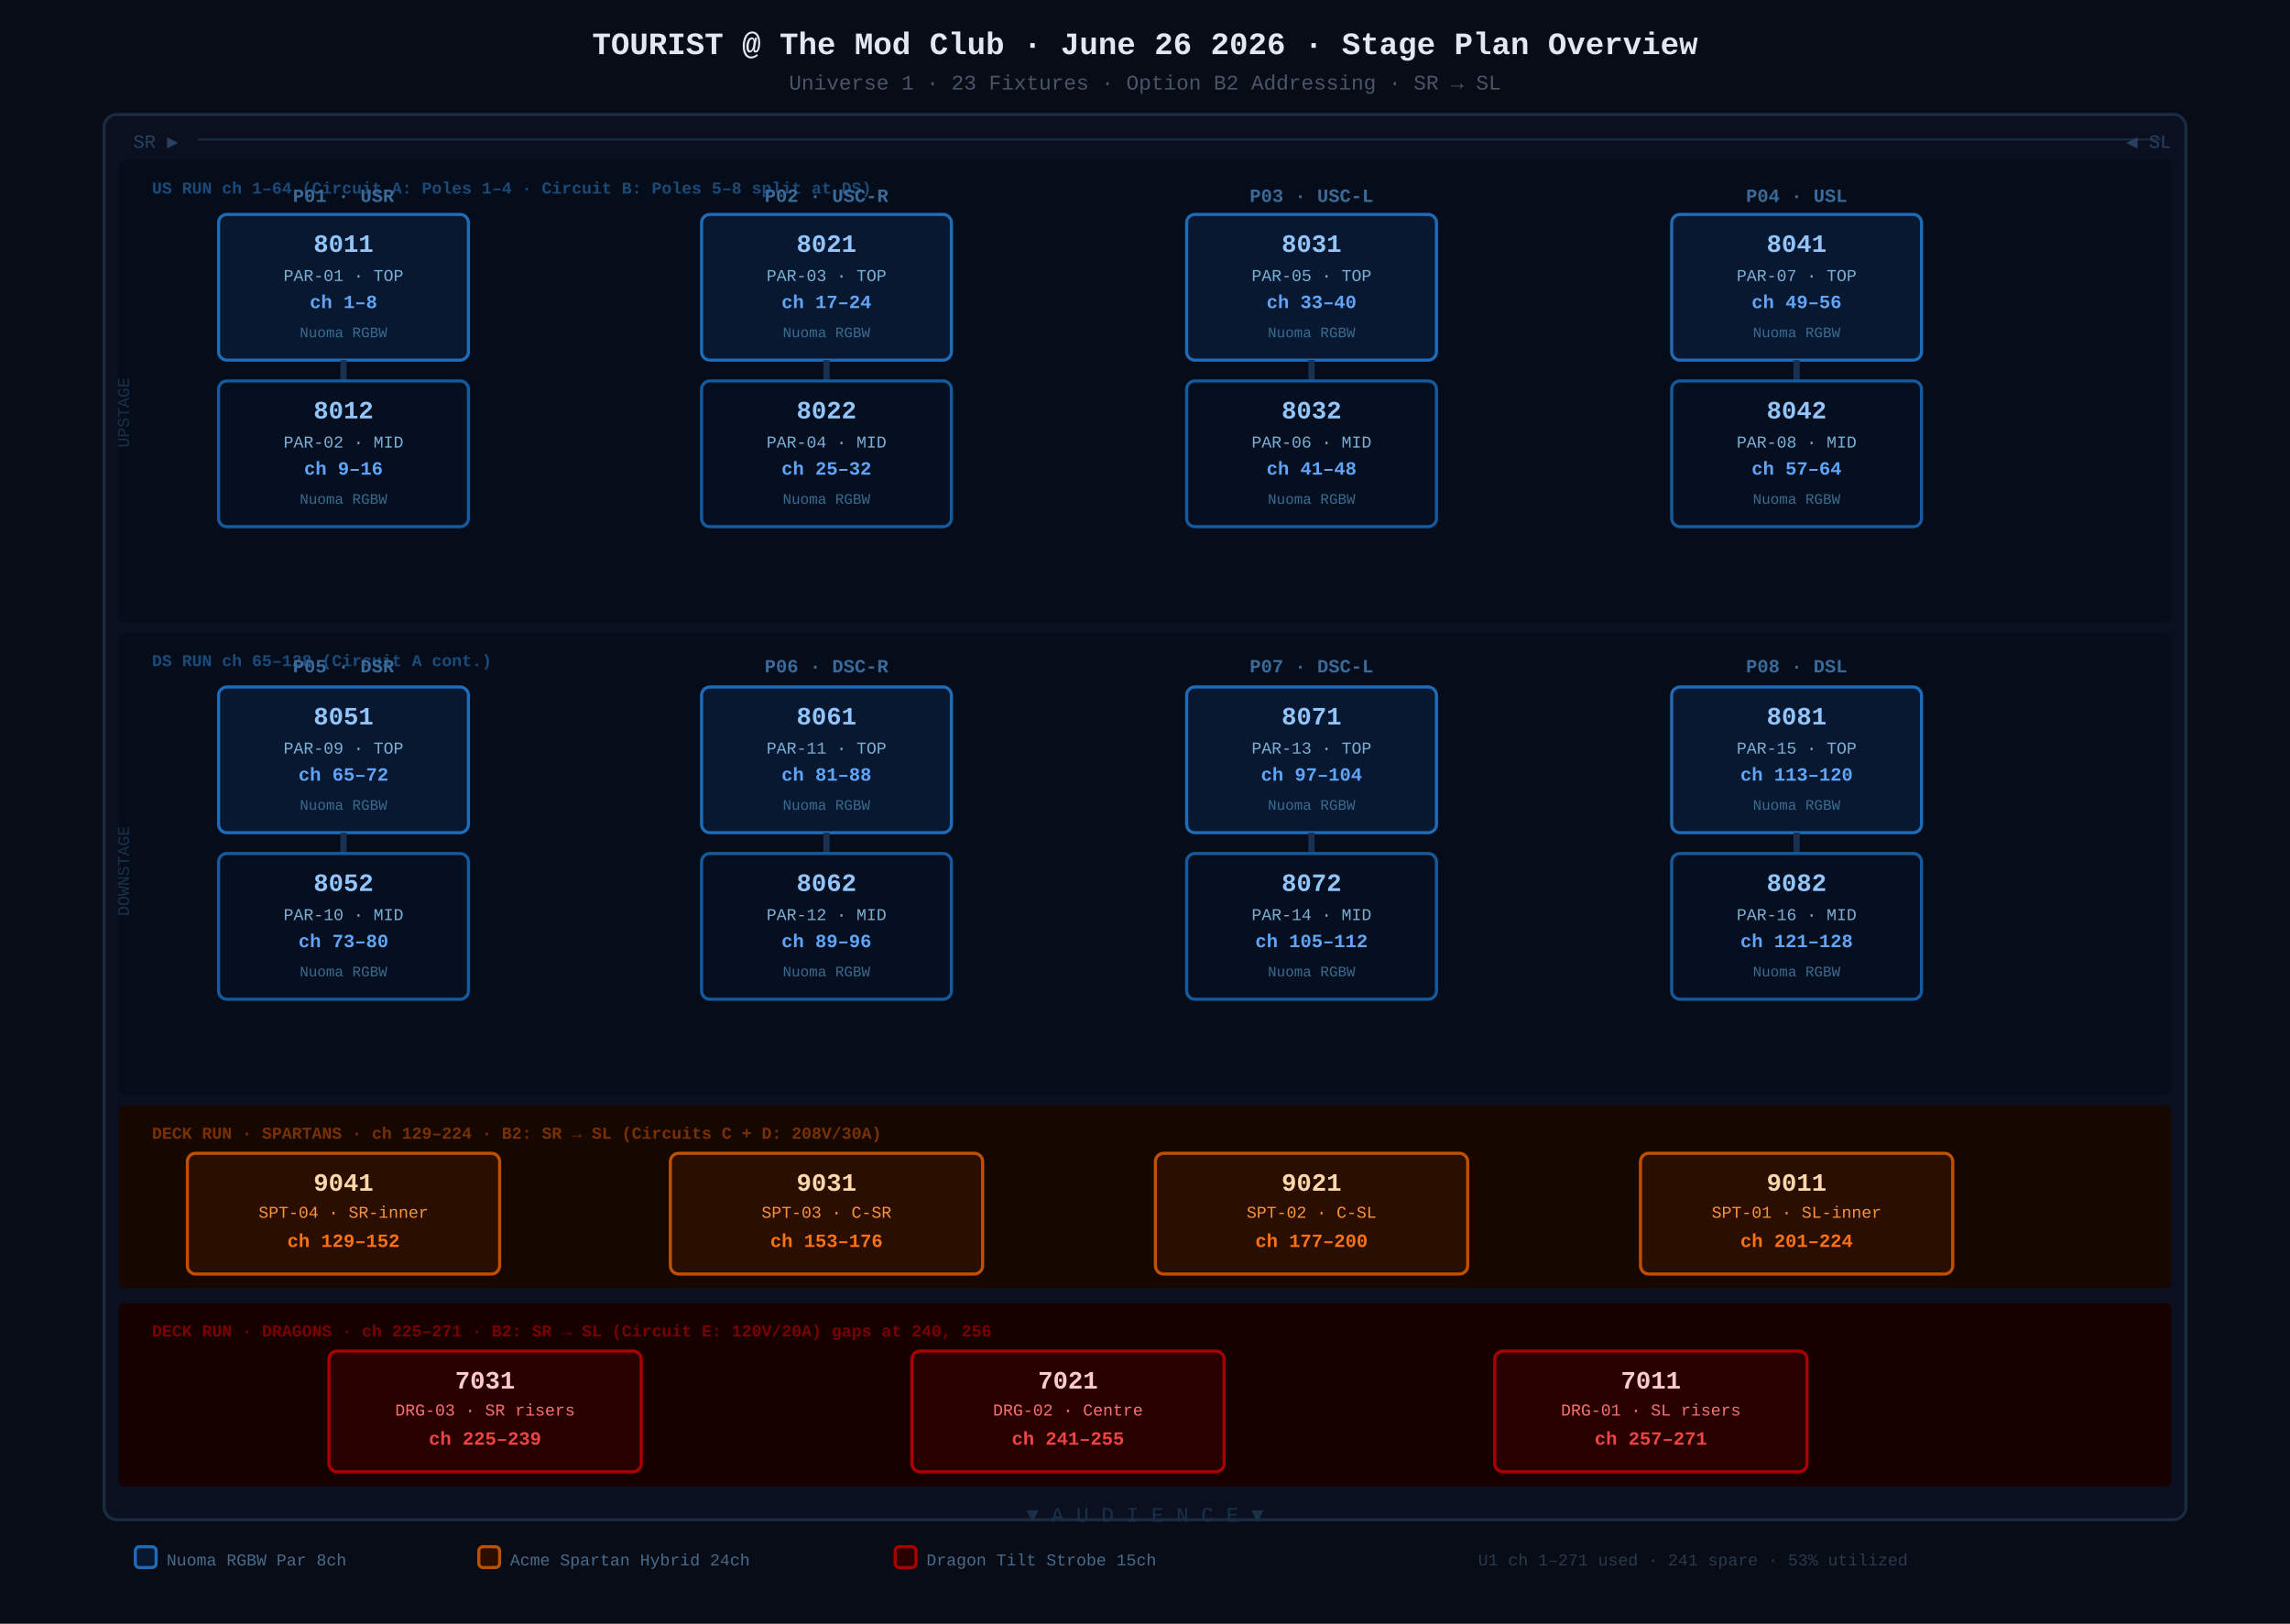
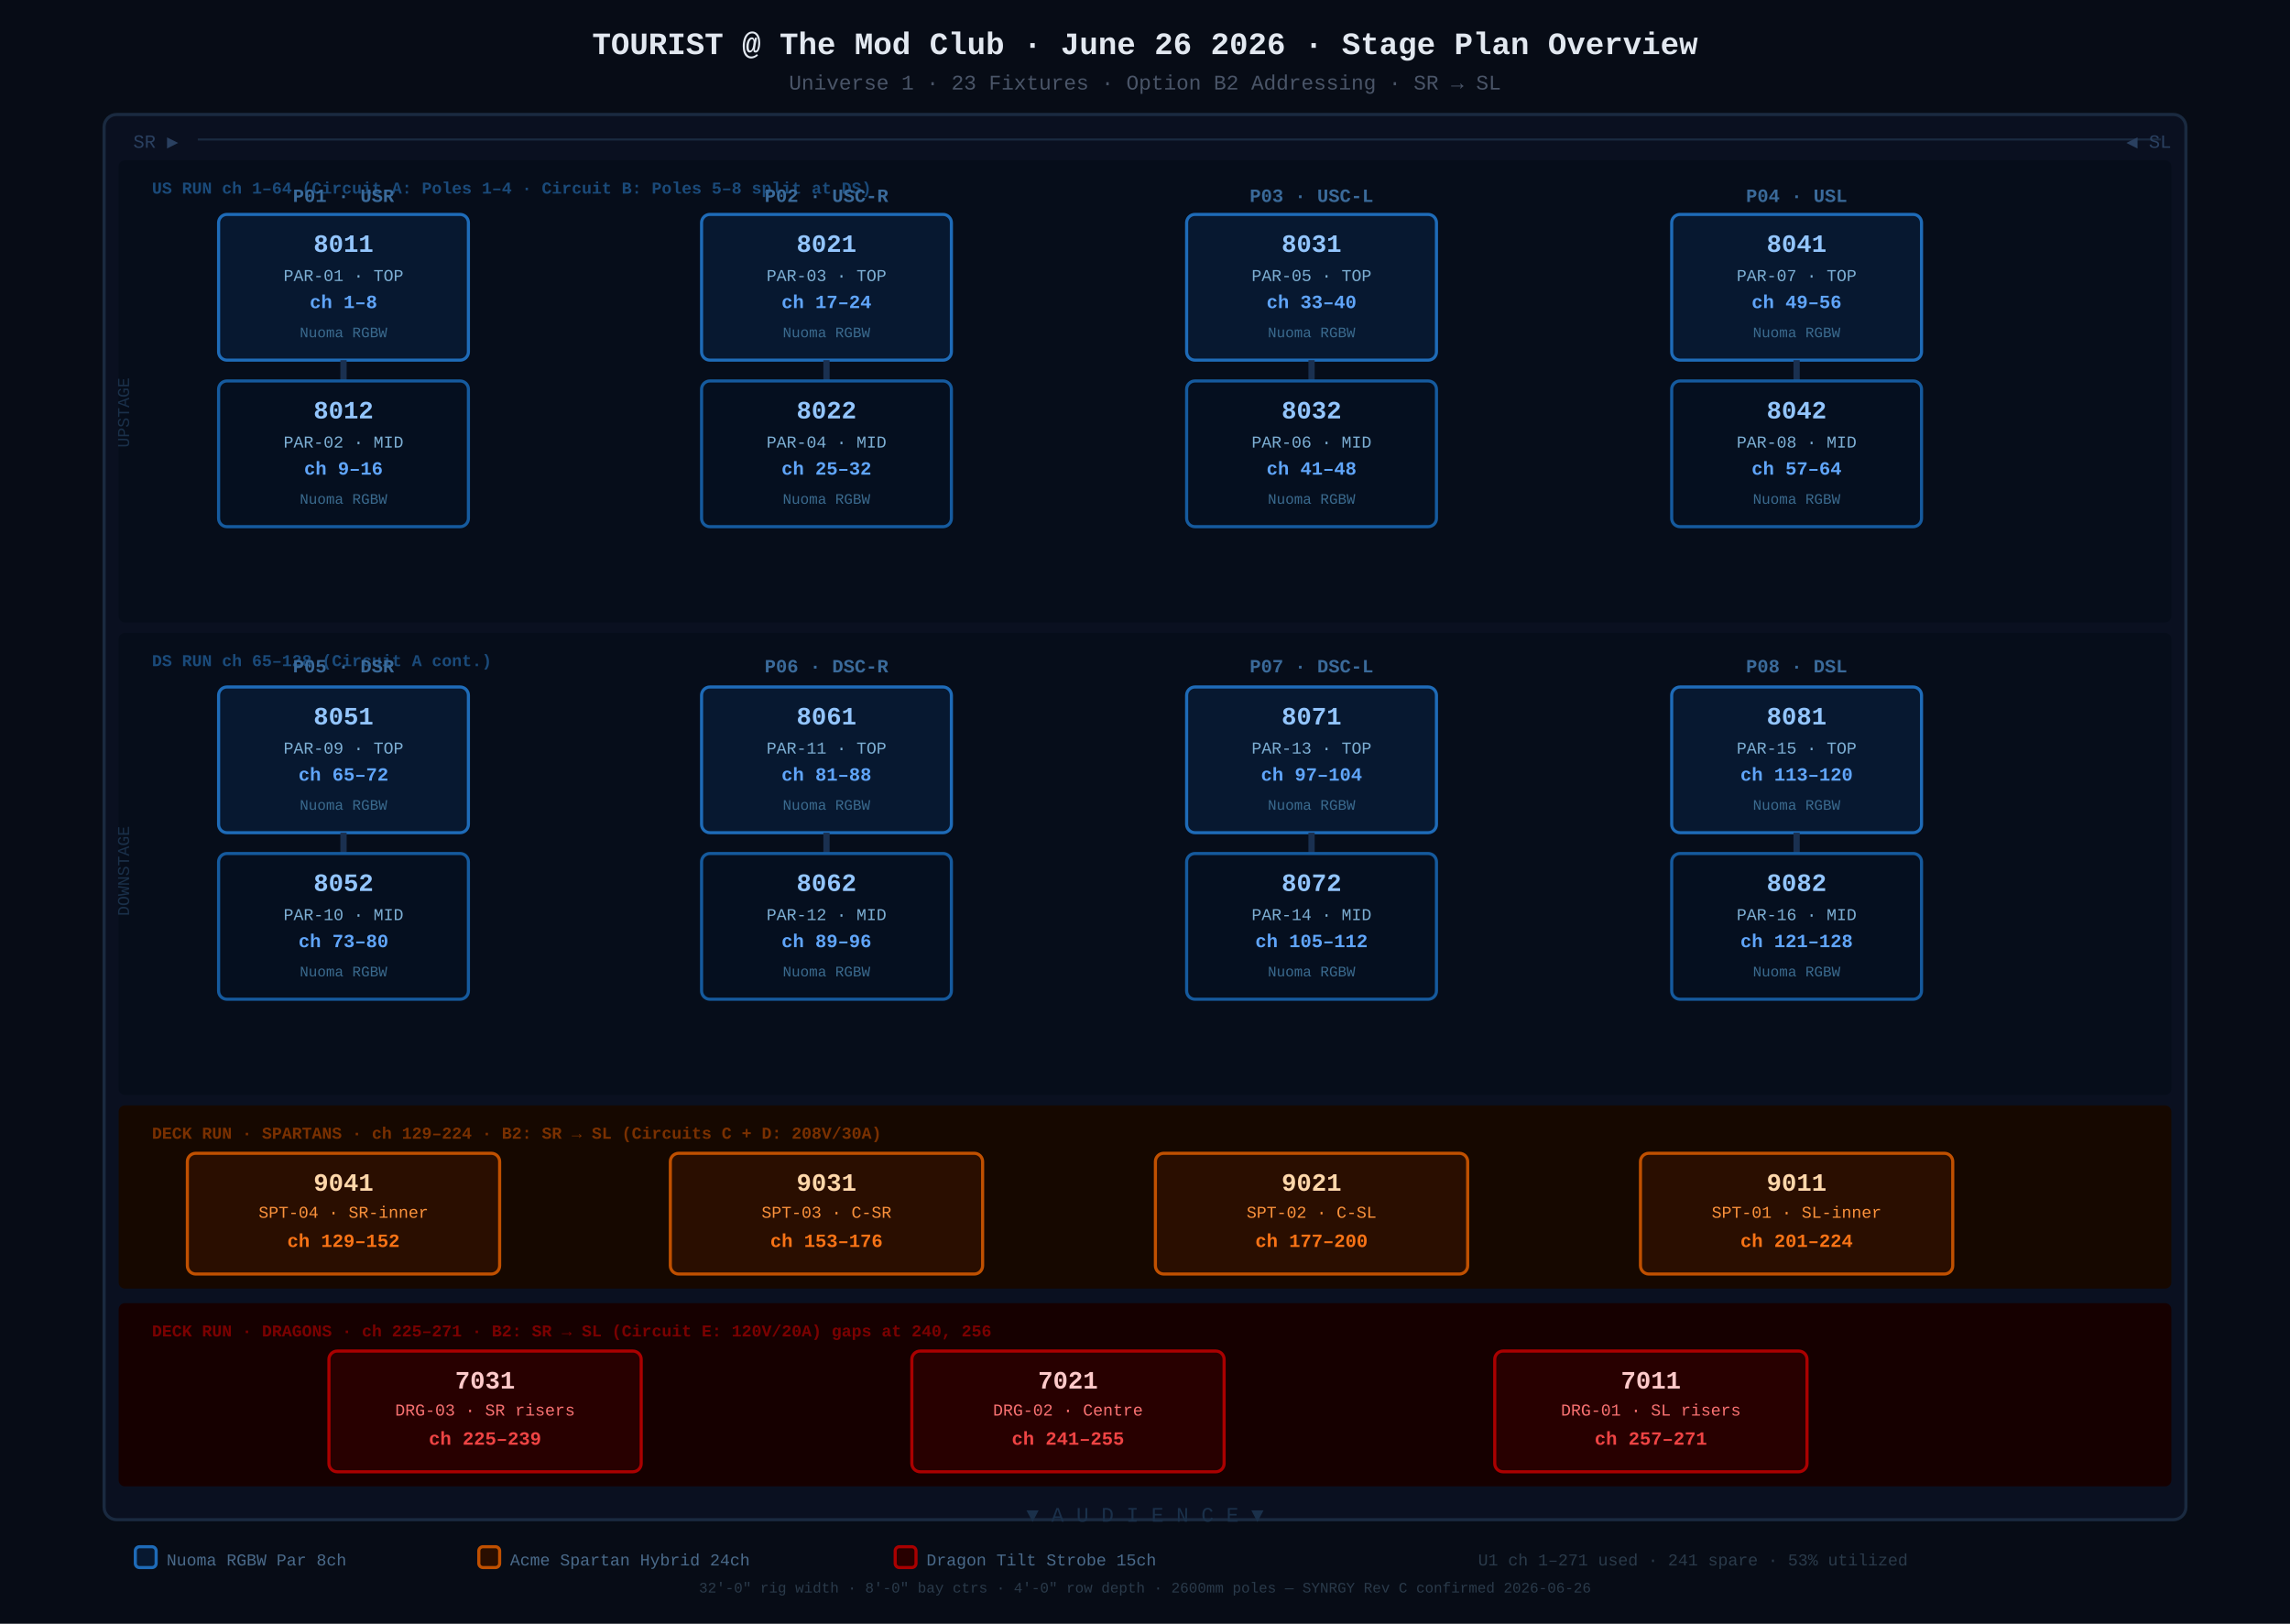
<svg xmlns="http://www.w3.org/2000/svg" viewBox="0 0 1100 780" font-family="'Courier New',Courier,monospace">
  <rect width="1100" height="780" fill="#070c16" />
  <text x="550" y="26" text-anchor="middle" font-size="15" font-weight="bold" fill="#e2e8f0">TOURIST @ The Mod Club · June 26 2026 · Stage Plan Overview</text>
  <text x="550" y="43" text-anchor="middle" font-size="10" fill="#4a5568">Universe 1 · 23 Fixtures · Option B2 Addressing · SR → SL</text>
  <rect x="50" y="55" width="1000" height="675" rx="6" fill="#0a1020" stroke="#1a2a40" stroke-width="1.5" />
  <text x="64" y="71" font-size="9" fill="#2a4060">SR ▶</text>
  <line x1="95" y1="67" x2="1038" y2="67" stroke="#1a2a40" stroke-width="1" />
  <text x="1043" y="71" font-size="9" fill="#2a4060" text-anchor="end">◀ SL</text>
  <rect x="57" y="77" width="986" height="222" rx="3" fill="#060d1a" />
  <text x="73" y="93" font-size="8" font-weight="bold" fill="#1a4a7a">US RUN  ch 1–64  (Circuit A: Poles 1–4 · Circuit B: Poles 5–8 split at DS)</text>
  <text x="62" y="215" font-size="8" fill="#1a304a" transform="rotate(-90,62,215)">UPSTAGE</text>
  <text x="165" y="97" text-anchor="middle" font-size="9" font-weight="bold" fill="#3a6a9a">P01 · USR</text>
  <rect x="105" y="103" width="120" height="70" rx="4" fill="#071830" stroke="#1e6bb8" stroke-width="1.5" />
  <text x="165" y="121" text-anchor="middle" font-size="12" font-weight="bold" fill="#93c5fd">8011</text>
  <text x="165" y="135" text-anchor="middle" font-size="8" fill="#7dafd4">PAR-01 · TOP</text>
  <text x="165" y="148" text-anchor="middle" font-size="9" font-weight="bold" fill="#60a5fa">ch 1–8</text>
  <text x="165" y="162" text-anchor="middle" font-size="7" fill="#3a6a8e">Nuoma RGBW</text>
  <line x1="165" y1="173" x2="165" y2="183" stroke="#1a3050" stroke-width="3" />
  <rect x="105" y="183" width="120" height="70" rx="4" fill="#050f1f" stroke="#155a9e" stroke-width="1.5" />
  <text x="165" y="201" text-anchor="middle" font-size="12" font-weight="bold" fill="#93c5fd">8012</text>
  <text x="165" y="215" text-anchor="middle" font-size="8" fill="#7dafd4">PAR-02 · MID</text>
  <text x="165" y="228" text-anchor="middle" font-size="9" font-weight="bold" fill="#60a5fa">ch 9–16</text>
  <text x="165" y="242" text-anchor="middle" font-size="7" fill="#3a6a8e">Nuoma RGBW</text>
  <text x="397" y="97" text-anchor="middle" font-size="9" font-weight="bold" fill="#3a6a9a">P02 · USC-R</text>
  <rect x="337" y="103" width="120" height="70" rx="4" fill="#071830" stroke="#1e6bb8" stroke-width="1.5" />
  <text x="397" y="121" text-anchor="middle" font-size="12" font-weight="bold" fill="#93c5fd">8021</text>
  <text x="397" y="135" text-anchor="middle" font-size="8" fill="#7dafd4">PAR-03 · TOP</text>
  <text x="397" y="148" text-anchor="middle" font-size="9" font-weight="bold" fill="#60a5fa">ch 17–24</text>
  <text x="397" y="162" text-anchor="middle" font-size="7" fill="#3a6a8e">Nuoma RGBW</text>
  <line x1="397" y1="173" x2="397" y2="183" stroke="#1a3050" stroke-width="3" />
  <rect x="337" y="183" width="120" height="70" rx="4" fill="#050f1f" stroke="#155a9e" stroke-width="1.5" />
  <text x="397" y="201" text-anchor="middle" font-size="12" font-weight="bold" fill="#93c5fd">8022</text>
  <text x="397" y="215" text-anchor="middle" font-size="8" fill="#7dafd4">PAR-04 · MID</text>
  <text x="397" y="228" text-anchor="middle" font-size="9" font-weight="bold" fill="#60a5fa">ch 25–32</text>
  <text x="397" y="242" text-anchor="middle" font-size="7" fill="#3a6a8e">Nuoma RGBW</text>
  <text x="630" y="97" text-anchor="middle" font-size="9" font-weight="bold" fill="#3a6a9a">P03 · USC-L</text>
  <rect x="570" y="103" width="120" height="70" rx="4" fill="#071830" stroke="#1e6bb8" stroke-width="1.5" />
  <text x="630" y="121" text-anchor="middle" font-size="12" font-weight="bold" fill="#93c5fd">8031</text>
  <text x="630" y="135" text-anchor="middle" font-size="8" fill="#7dafd4">PAR-05 · TOP</text>
  <text x="630" y="148" text-anchor="middle" font-size="9" font-weight="bold" fill="#60a5fa">ch 33–40</text>
  <text x="630" y="162" text-anchor="middle" font-size="7" fill="#3a6a8e">Nuoma RGBW</text>
  <line x1="630" y1="173" x2="630" y2="183" stroke="#1a3050" stroke-width="3" />
  <rect x="570" y="183" width="120" height="70" rx="4" fill="#050f1f" stroke="#155a9e" stroke-width="1.5" />
  <text x="630" y="201" text-anchor="middle" font-size="12" font-weight="bold" fill="#93c5fd">8032</text>
  <text x="630" y="215" text-anchor="middle" font-size="8" fill="#7dafd4">PAR-06 · MID</text>
  <text x="630" y="228" text-anchor="middle" font-size="9" font-weight="bold" fill="#60a5fa">ch 41–48</text>
  <text x="630" y="242" text-anchor="middle" font-size="7" fill="#3a6a8e">Nuoma RGBW</text>
  <text x="863" y="97" text-anchor="middle" font-size="9" font-weight="bold" fill="#3a6a9a">P04 · USL</text>
  <rect x="803" y="103" width="120" height="70" rx="4" fill="#071830" stroke="#1e6bb8" stroke-width="1.5" />
  <text x="863" y="121" text-anchor="middle" font-size="12" font-weight="bold" fill="#93c5fd">8041</text>
  <text x="863" y="135" text-anchor="middle" font-size="8" fill="#7dafd4">PAR-07 · TOP</text>
  <text x="863" y="148" text-anchor="middle" font-size="9" font-weight="bold" fill="#60a5fa">ch 49–56</text>
  <text x="863" y="162" text-anchor="middle" font-size="7" fill="#3a6a8e">Nuoma RGBW</text>
  <line x1="863" y1="173" x2="863" y2="183" stroke="#1a3050" stroke-width="3" />
  <rect x="803" y="183" width="120" height="70" rx="4" fill="#050f1f" stroke="#155a9e" stroke-width="1.5" />
  <text x="863" y="201" text-anchor="middle" font-size="12" font-weight="bold" fill="#93c5fd">8042</text>
  <text x="863" y="215" text-anchor="middle" font-size="8" fill="#7dafd4">PAR-08 · MID</text>
  <text x="863" y="228" text-anchor="middle" font-size="9" font-weight="bold" fill="#60a5fa">ch 57–64</text>
  <text x="863" y="242" text-anchor="middle" font-size="7" fill="#3a6a8e">Nuoma RGBW</text>
  <rect x="57" y="304" width="986" height="222" rx="3" fill="#060d1a" />
  <text x="73" y="320" font-size="8" font-weight="bold" fill="#1a4a7a">DS RUN  ch 65–128  (Circuit A cont.)</text>
  <text x="62" y="440" font-size="8" fill="#1a304a" transform="rotate(-90,62,440)">DOWNSTAGE</text>
  <text x="165" y="323" text-anchor="middle" font-size="9" font-weight="bold" fill="#3a6a9a">P05 · DSR</text>
  <rect x="105" y="330" width="120" height="70" rx="4" fill="#071830" stroke="#1e6bb8" stroke-width="1.5" />
  <text x="165" y="348" text-anchor="middle" font-size="12" font-weight="bold" fill="#93c5fd">8051</text>
  <text x="165" y="362" text-anchor="middle" font-size="8" fill="#7dafd4">PAR-09 · TOP</text>
  <text x="165" y="375" text-anchor="middle" font-size="9" font-weight="bold" fill="#60a5fa">ch 65–72</text>
  <text x="165" y="389" text-anchor="middle" font-size="7" fill="#3a6a8e">Nuoma RGBW</text>
  <line x1="165" y1="400" x2="165" y2="410" stroke="#1a3050" stroke-width="3" />
  <rect x="105" y="410" width="120" height="70" rx="4" fill="#050f1f" stroke="#155a9e" stroke-width="1.5" />
  <text x="165" y="428" text-anchor="middle" font-size="12" font-weight="bold" fill="#93c5fd">8052</text>
  <text x="165" y="442" text-anchor="middle" font-size="8" fill="#7dafd4">PAR-10 · MID</text>
  <text x="165" y="455" text-anchor="middle" font-size="9" font-weight="bold" fill="#60a5fa">ch 73–80</text>
  <text x="165" y="469" text-anchor="middle" font-size="7" fill="#3a6a8e">Nuoma RGBW</text>
  <text x="397" y="323" text-anchor="middle" font-size="9" font-weight="bold" fill="#3a6a9a">P06 · DSC-R</text>
  <rect x="337" y="330" width="120" height="70" rx="4" fill="#071830" stroke="#1e6bb8" stroke-width="1.5" />
  <text x="397" y="348" text-anchor="middle" font-size="12" font-weight="bold" fill="#93c5fd">8061</text>
  <text x="397" y="362" text-anchor="middle" font-size="8" fill="#7dafd4">PAR-11 · TOP</text>
  <text x="397" y="375" text-anchor="middle" font-size="9" font-weight="bold" fill="#60a5fa">ch 81–88</text>
  <text x="397" y="389" text-anchor="middle" font-size="7" fill="#3a6a8e">Nuoma RGBW</text>
  <line x1="397" y1="400" x2="397" y2="410" stroke="#1a3050" stroke-width="3" />
  <rect x="337" y="410" width="120" height="70" rx="4" fill="#050f1f" stroke="#155a9e" stroke-width="1.5" />
  <text x="397" y="428" text-anchor="middle" font-size="12" font-weight="bold" fill="#93c5fd">8062</text>
  <text x="397" y="442" text-anchor="middle" font-size="8" fill="#7dafd4">PAR-12 · MID</text>
  <text x="397" y="455" text-anchor="middle" font-size="9" font-weight="bold" fill="#60a5fa">ch 89–96</text>
  <text x="397" y="469" text-anchor="middle" font-size="7" fill="#3a6a8e">Nuoma RGBW</text>
  <text x="630" y="323" text-anchor="middle" font-size="9" font-weight="bold" fill="#3a6a9a">P07 · DSC-L</text>
  <rect x="570" y="330" width="120" height="70" rx="4" fill="#071830" stroke="#1e6bb8" stroke-width="1.5" />
  <text x="630" y="348" text-anchor="middle" font-size="12" font-weight="bold" fill="#93c5fd">8071</text>
  <text x="630" y="362" text-anchor="middle" font-size="8" fill="#7dafd4">PAR-13 · TOP</text>
  <text x="630" y="375" text-anchor="middle" font-size="9" font-weight="bold" fill="#60a5fa">ch 97–104</text>
  <text x="630" y="389" text-anchor="middle" font-size="7" fill="#3a6a8e">Nuoma RGBW</text>
  <line x1="630" y1="400" x2="630" y2="410" stroke="#1a3050" stroke-width="3" />
  <rect x="570" y="410" width="120" height="70" rx="4" fill="#050f1f" stroke="#155a9e" stroke-width="1.5" />
  <text x="630" y="428" text-anchor="middle" font-size="12" font-weight="bold" fill="#93c5fd">8072</text>
  <text x="630" y="442" text-anchor="middle" font-size="8" fill="#7dafd4">PAR-14 · MID</text>
  <text x="630" y="455" text-anchor="middle" font-size="9" font-weight="bold" fill="#60a5fa">ch 105–112</text>
  <text x="630" y="469" text-anchor="middle" font-size="7" fill="#3a6a8e">Nuoma RGBW</text>
  <text x="863" y="323" text-anchor="middle" font-size="9" font-weight="bold" fill="#3a6a9a">P08 · DSL</text>
  <rect x="803" y="330" width="120" height="70" rx="4" fill="#071830" stroke="#1e6bb8" stroke-width="1.5" />
  <text x="863" y="348" text-anchor="middle" font-size="12" font-weight="bold" fill="#93c5fd">8081</text>
  <text x="863" y="362" text-anchor="middle" font-size="8" fill="#7dafd4">PAR-15 · TOP</text>
  <text x="863" y="375" text-anchor="middle" font-size="9" font-weight="bold" fill="#60a5fa">ch 113–120</text>
  <text x="863" y="389" text-anchor="middle" font-size="7" fill="#3a6a8e">Nuoma RGBW</text>
  <line x1="863" y1="400" x2="863" y2="410" stroke="#1a3050" stroke-width="3" />
  <rect x="803" y="410" width="120" height="70" rx="4" fill="#050f1f" stroke="#155a9e" stroke-width="1.5" />
  <text x="863" y="428" text-anchor="middle" font-size="12" font-weight="bold" fill="#93c5fd">8082</text>
  <text x="863" y="442" text-anchor="middle" font-size="8" fill="#7dafd4">PAR-16 · MID</text>
  <text x="863" y="455" text-anchor="middle" font-size="9" font-weight="bold" fill="#60a5fa">ch 121–128</text>
  <text x="863" y="469" text-anchor="middle" font-size="7" fill="#3a6a8e">Nuoma RGBW</text>
  <rect x="57" y="531" width="986" height="88" rx="3" fill="#160800" />
  <text x="73" y="547" font-size="8" font-weight="bold" fill="#7a3000">DECK RUN · SPARTANS · ch 129–224 · B2: SR → SL  (Circuits C + D: 208V/30A)</text>
  <rect x="90" y="554" width="150" height="58" rx="4" fill="#2a0e00" stroke="#c05000" stroke-width="1.5" />
  <text x="165" y="572" text-anchor="middle" font-size="12" font-weight="bold" fill="#fed7aa">9041</text>
  <text x="165" y="585" text-anchor="middle" font-size="8" fill="#fb923c">SPT-04 · SR-inner</text>
  <text x="165" y="599" text-anchor="middle" font-size="9" font-weight="bold" fill="#f97316">ch 129–152</text>
  <rect x="322" y="554" width="150" height="58" rx="4" fill="#2a0e00" stroke="#c05000" stroke-width="1.5" />
  <text x="397" y="572" text-anchor="middle" font-size="12" font-weight="bold" fill="#fed7aa">9031</text>
  <text x="397" y="585" text-anchor="middle" font-size="8" fill="#fb923c">SPT-03 · C-SR</text>
  <text x="397" y="599" text-anchor="middle" font-size="9" font-weight="bold" fill="#f97316">ch 153–176</text>
  <rect x="555" y="554" width="150" height="58" rx="4" fill="#2a0e00" stroke="#c05000" stroke-width="1.5" />
  <text x="630" y="572" text-anchor="middle" font-size="12" font-weight="bold" fill="#fed7aa">9021</text>
  <text x="630" y="585" text-anchor="middle" font-size="8" fill="#fb923c">SPT-02 · C-SL</text>
  <text x="630" y="599" text-anchor="middle" font-size="9" font-weight="bold" fill="#f97316">ch 177–200</text>
  <rect x="788" y="554" width="150" height="58" rx="4" fill="#2a0e00" stroke="#c05000" stroke-width="1.5" />
  <text x="863" y="572" text-anchor="middle" font-size="12" font-weight="bold" fill="#fed7aa">9011</text>
  <text x="863" y="585" text-anchor="middle" font-size="8" fill="#fb923c">SPT-01 · SL-inner</text>
  <text x="863" y="599" text-anchor="middle" font-size="9" font-weight="bold" fill="#f97316">ch 201–224</text>
  <rect x="57" y="626" width="986" height="88" rx="3" fill="#160000" />
  <text x="73" y="642" font-size="8" font-weight="bold" fill="#7a0000">DECK RUN · DRAGONS · ch 225–271 · B2: SR → SL  (Circuit E: 120V/20A)  gaps at 240, 256</text>
  <rect x="158" y="649" width="150" height="58" rx="4" fill="#280000" stroke="#aa0000" stroke-width="1.5" />
  <text x="233" y="667" text-anchor="middle" font-size="12" font-weight="bold" fill="#fecaca">7031</text>
  <text x="233" y="680" text-anchor="middle" font-size="8" fill="#f87171">DRG-03 · SR risers</text>
  <text x="233" y="694" text-anchor="middle" font-size="9" font-weight="bold" fill="#ef4444">ch 225–239</text>
  <rect x="438" y="649" width="150" height="58" rx="4" fill="#280000" stroke="#aa0000" stroke-width="1.5" />
  <text x="513" y="667" text-anchor="middle" font-size="12" font-weight="bold" fill="#fecaca">7021</text>
  <text x="513" y="680" text-anchor="middle" font-size="8" fill="#f87171">DRG-02 · Centre</text>
  <text x="513" y="694" text-anchor="middle" font-size="9" font-weight="bold" fill="#ef4444">ch 241–255</text>
  <rect x="718" y="649" width="150" height="58" rx="4" fill="#280000" stroke="#aa0000" stroke-width="1.5" />
  <text x="793" y="667" text-anchor="middle" font-size="12" font-weight="bold" fill="#fecaca">7011</text>
  <text x="793" y="680" text-anchor="middle" font-size="8" fill="#f87171">DRG-01 · SL risers</text>
  <text x="793" y="694" text-anchor="middle" font-size="9" font-weight="bold" fill="#ef4444">ch 257–271</text>
  <text x="550" y="731" text-anchor="middle" font-size="10" fill="#1a304a">▼  A U D I E N C E  ▼</text>
  <rect x="65" y="743" width="10" height="10" fill="#071830" stroke="#1e6bb8" stroke-width="1.5" rx="2" />
  <text x="80" y="752" font-size="8" fill="#4a6a8a">Nuoma RGBW Par 8ch</text>
  <rect x="230" y="743" width="10" height="10" fill="#2a0e00" stroke="#c05000" stroke-width="1.5" rx="2" />
  <text x="245" y="752" font-size="8" fill="#4a6a8a">Acme Spartan Hybrid 24ch</text>
  <rect x="430" y="743" width="10" height="10" fill="#280000" stroke="#aa0000" stroke-width="1.5" rx="2" />
  <text x="445" y="752" font-size="8" fill="#4a6a8a">Dragon Tilt Strobe 15ch</text>
  <text x="710" y="752" font-size="8" fill="#2a3a4a">U1 ch 1–271 used · 241 spare · 53% utilized</text>
+   <text x="550" y="765" text-anchor="middle" font-size="7" fill="#2a3a4a">32'-0" rig width · 8'-0" bay ctrs · 4'-0" row depth · 2600mm poles — SYNRGY Rev C confirmed 2026-06-26</text>
</svg>
